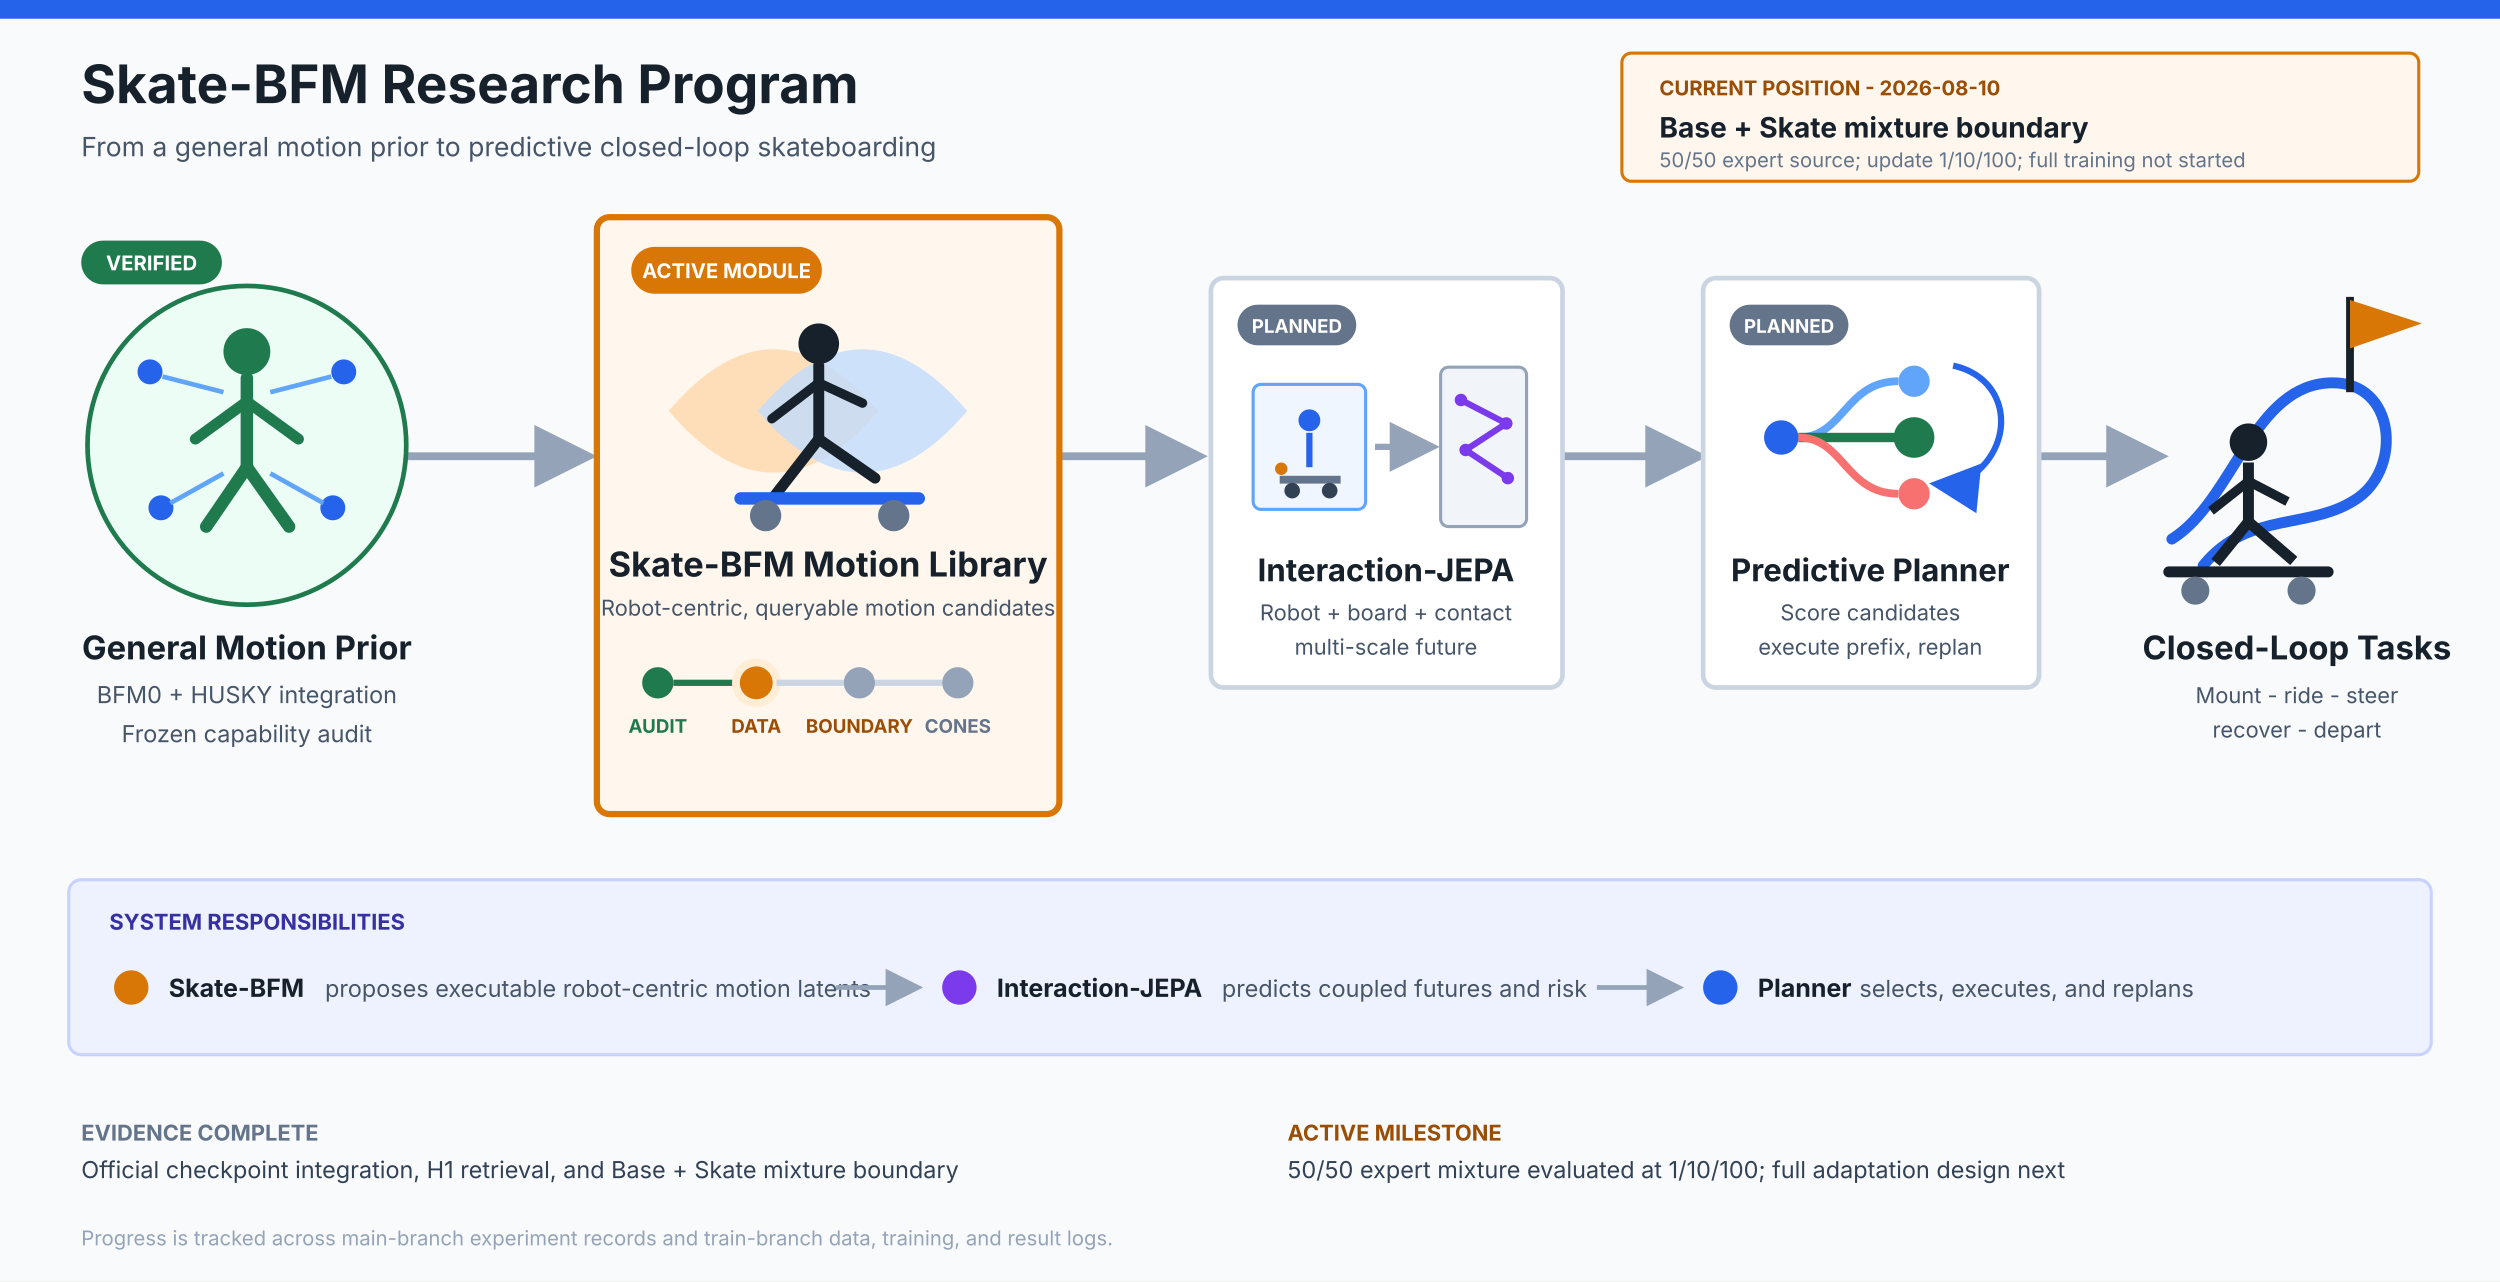
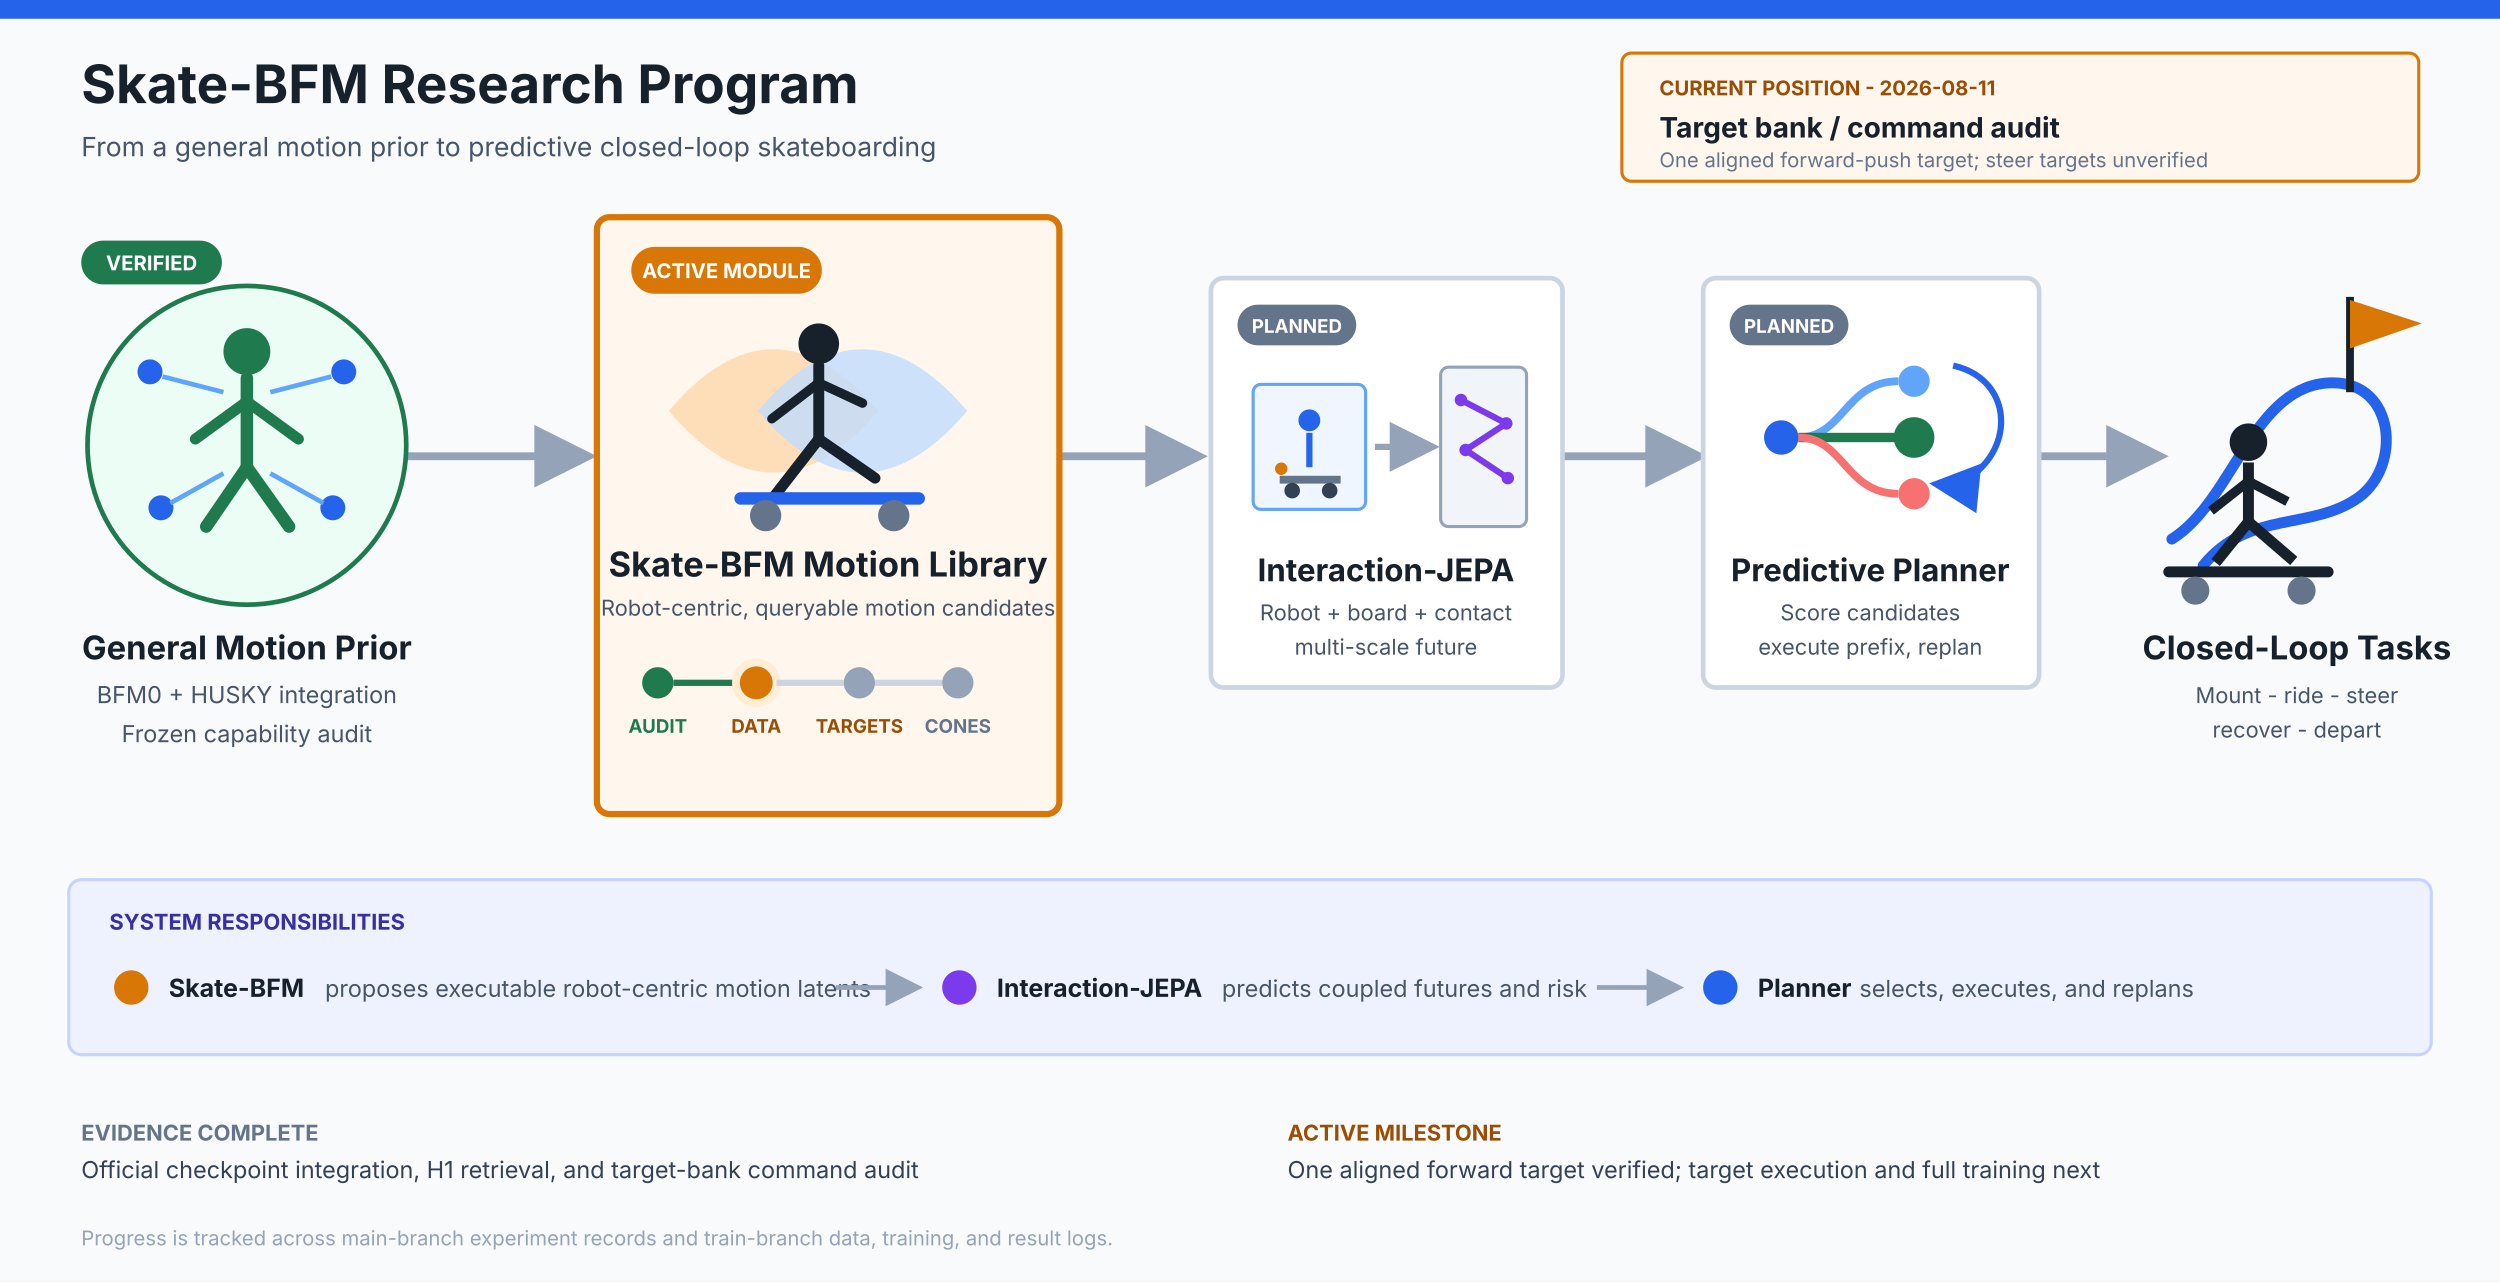
<svg xmlns="http://www.w3.org/2000/svg" width="1600" height="820" viewBox="0 0 1600 820" role="img" aria-labelledby="title desc">
  <defs>
    <marker id="arrow" viewBox="0 0 10 10" refX="8" refY="5" markerWidth="8" markerHeight="8" orient="auto-start-reverse">
      <path d="M 0 0 L 10 5 L 0 10 z" fill="#94a3b8" />
    </marker>
    <marker id="arrow-blue" viewBox="0 0 10 10" refX="8" refY="5" markerWidth="8" markerHeight="8" orient="auto-start-reverse">
      <path d="M 0 0 L 10 5 L 0 10 z" fill="#2563eb" />
    </marker>
  </defs>
  <rect width="1600" height="820" fill="#f8fafc" />
  <rect width="1600" height="12" fill="#2563eb" />
  <text x="52" y="66" fill="#17212b" font-family="Inter, Arial, sans-serif" font-size="34" font-weight="700">Skate-BFM Research Program</text>
  <text x="52" y="100" fill="#475569" font-family="Inter, Arial, sans-serif" font-size="17">From a general motion prior to predictive closed-loop skateboarding</text>
  <rect x="1038" y="34" width="510" height="82" rx="6" fill="#fff7ed" stroke="#d97706" stroke-width="2" />
-   <text x="1062" y="61" fill="#9a4d05" font-family="Inter, Arial, sans-serif" font-size="13" font-weight="700">CURRENT POSITION - 2026-08-10</text>
-   <text x="1062" y="88" fill="#17212b" font-family="Inter, Arial, sans-serif" font-size="18" font-weight="700">Base + Skate mixture boundary</text>
-   <text x="1062" y="107" fill="#64748b" font-family="Inter, Arial, sans-serif" font-size="13">50/50 expert source; update 1/10/100; full training not started</text>
+   <text x="1062" y="61" fill="#9a4d05" font-family="Inter, Arial, sans-serif" font-size="13" font-weight="700">CURRENT POSITION - 2026-08-11</text>
+   <text x="1062" y="88" fill="#17212b" font-family="Inter, Arial, sans-serif" font-size="18" font-weight="700">Target bank / command audit</text>
+   <text x="1062" y="107" fill="#64748b" font-family="Inter, Arial, sans-serif" font-size="13">One aligned forward-push target; steer targets unverified</text>
  <line x1="258" y1="292" x2="374" y2="292" stroke="#94a3b8" stroke-width="5" marker-end="url(#arrow)" />
  <line x1="670" y1="292" x2="765" y2="292" stroke="#94a3b8" stroke-width="5" marker-end="url(#arrow)" />
  <line x1="1000" y1="292" x2="1085" y2="292" stroke="#94a3b8" stroke-width="5" marker-end="url(#arrow)" />
  <line x1="1300" y1="292" x2="1380" y2="292" stroke="#94a3b8" stroke-width="5" marker-end="url(#arrow)" />
  <g font-family="Inter, Arial, sans-serif">
    <circle cx="158" cy="285" r="102" fill="#ecfdf5" stroke="#1f7a4d" stroke-width="3" />
    <circle cx="158" cy="225" r="15" fill="#1f7a4d" />
    <line x1="158" y1="242" x2="158" y2="300" stroke="#1f7a4d" stroke-width="8" stroke-linecap="round" />
    <line x1="158" y1="257" x2="125" y2="281" stroke="#1f7a4d" stroke-width="7" stroke-linecap="round" />
    <line x1="158" y1="257" x2="191" y2="281" stroke="#1f7a4d" stroke-width="7" stroke-linecap="round" />
    <line x1="158" y1="299" x2="132" y2="337" stroke="#1f7a4d" stroke-width="8" stroke-linecap="round" />
    <line x1="158" y1="299" x2="185" y2="337" stroke="#1f7a4d" stroke-width="8" stroke-linecap="round" />
    <circle cx="96" cy="238" r="8" fill="#2563eb" />
    <circle cx="220" cy="238" r="8" fill="#2563eb" />
    <circle cx="103" cy="325" r="8" fill="#2563eb" />
    <circle cx="213" cy="325" r="8" fill="#2563eb" />
    <line x1="104" y1="241" x2="143" y2="251" stroke="#60a5fa" stroke-width="3" />
    <line x1="212" y1="241" x2="173" y2="251" stroke="#60a5fa" stroke-width="3" />
    <line x1="109" y1="322" x2="143" y2="303" stroke="#60a5fa" stroke-width="3" />
    <line x1="207" y1="322" x2="173" y2="303" stroke="#60a5fa" stroke-width="3" />
    <rect x="52" y="154" width="90" height="28" rx="14" fill="#1f7a4d" />
    <text x="97" y="173" fill="#ffffff" font-size="13" font-weight="700" text-anchor="middle">VERIFIED</text>
    <text x="158" y="422" fill="#17212b" font-size="21" font-weight="700" text-anchor="middle">General Motion Prior</text>
    <text x="158" y="450" fill="#475569" font-size="15" text-anchor="middle">BFM0 + HUSKY integration</text>
    <text x="158" y="475" fill="#475569" font-size="15" text-anchor="middle">Frozen capability audit</text>
  </g>
  <g font-family="Inter, Arial, sans-serif">
    <rect x="382" y="139" width="296" height="382" rx="8" fill="#fff7ed" stroke="#d97706" stroke-width="4" />
    <rect x="404" y="158" width="122" height="30" rx="15" fill="#d97706" />
    <text x="465" y="178" fill="#ffffff" font-size="13" font-weight="700" text-anchor="middle">ACTIVE MODULE</text>
    <path d="M 428 263 Q 495 184 562 263 Q 495 342 428 263" fill="#fed7aa" opacity="0.78" />
    <path d="M 485 263 Q 552 184 619 263 Q 552 342 485 263" fill="#bfdbfe" opacity="0.78" />
    <circle cx="524" cy="220" r="13" fill="#17212b" />
    <line x1="524" y1="234" x2="524" y2="282" stroke="#17212b" stroke-width="7" stroke-linecap="round" />
    <line x1="524" y1="245" x2="494" y2="268" stroke="#17212b" stroke-width="6" stroke-linecap="round" />
    <line x1="524" y1="245" x2="552" y2="258" stroke="#17212b" stroke-width="6" stroke-linecap="round" />
    <line x1="524" y1="281" x2="496" y2="317" stroke="#17212b" stroke-width="7" stroke-linecap="round" />
    <line x1="524" y1="281" x2="560" y2="306" stroke="#17212b" stroke-width="7" stroke-linecap="round" />
    <line x1="474" y1="319" x2="588" y2="319" stroke="#2563eb" stroke-width="8" stroke-linecap="round" />
    <circle cx="490" cy="330" r="10" fill="#64748b" />
    <circle cx="572" cy="330" r="10" fill="#64748b" />
    <text x="530" y="369" fill="#17212b" font-size="22" font-weight="700" text-anchor="middle">Skate-BFM Motion Library</text>
    <text x="530" y="394" fill="#475569" font-size="14" text-anchor="middle">Robot-centric, queryable motion candidates</text>
    <circle cx="421" cy="437" r="10" fill="#1f7a4d" />
    <line x1="431" y1="437" x2="474" y2="437" stroke="#1f7a4d" stroke-width="4" />
    <circle cx="484" cy="437" r="13" fill="#d97706" stroke="#ffedd5" stroke-width="5" />
    <line x1="497" y1="437" x2="540" y2="437" stroke="#cbd5e1" stroke-width="4" />
    <circle cx="550" cy="437" r="10" fill="#94a3b8" />
    <line x1="560" y1="437" x2="603" y2="437" stroke="#cbd5e1" stroke-width="4" />
    <circle cx="613" cy="437" r="10" fill="#94a3b8" />
    <text x="421" y="469" fill="#1f7a4d" font-size="12" font-weight="700" text-anchor="middle">AUDIT</text>
    <text x="484" y="469" fill="#9a4d05" font-size="12" font-weight="700" text-anchor="middle">DATA</text>
-     <text x="550" y="469" fill="#9a4d05" font-size="12" font-weight="700" text-anchor="middle">BOUNDARY</text>
+     <text x="550" y="469" fill="#9a4d05" font-size="12" font-weight="700" text-anchor="middle">TARGETS</text>
    <text x="613" y="469" fill="#64748b" font-size="12" font-weight="700" text-anchor="middle">CONES</text>
  </g>
  <g font-family="Inter, Arial, sans-serif">
    <rect x="775" y="178" width="225" height="262" rx="8" fill="#ffffff" stroke="#cbd5e1" stroke-width="3" />
    <rect x="792" y="195" width="76" height="26" rx="13" fill="#64748b" />
    <text x="830" y="213" fill="#ffffff" font-size="12" font-weight="700" text-anchor="middle">PLANNED</text>
    <rect x="802" y="246" width="72" height="80" rx="5" fill="#eff6ff" stroke="#60a5fa" stroke-width="2" />
    <circle cx="838" cy="269" r="7" fill="#2563eb" />
    <line x1="838" y1="277" x2="838" y2="299" stroke="#2563eb" stroke-width="4" />
    <line x1="819" y1="307" x2="858" y2="307" stroke="#64748b" stroke-width="5" />
    <circle cx="827" cy="314" r="5" fill="#334155" />
    <circle cx="851" cy="314" r="5" fill="#334155" />
    <circle cx="820" cy="300" r="4" fill="#d97706" />
    <line x1="880" y1="286" x2="915" y2="286" stroke="#94a3b8" stroke-width="4" marker-end="url(#arrow)" />
    <rect x="922" y="235" width="55" height="102" rx="5" fill="#f1f5f9" stroke="#94a3b8" stroke-width="2" />
    <path d="M 935 256 L 964 271 L 938 288 L 965 306" fill="none" stroke="#7c3aed" stroke-width="4" />
    <circle cx="935" cy="256" r="4" fill="#7c3aed" />
    <circle cx="964" cy="271" r="4" fill="#7c3aed" />
    <circle cx="938" cy="288" r="4" fill="#7c3aed" />
    <circle cx="965" cy="306" r="4" fill="#7c3aed" />
    <text x="887" y="372" fill="#17212b" font-size="20" font-weight="700" text-anchor="middle">Interaction-JEPA</text>
    <text x="887" y="397" fill="#475569" font-size="14" text-anchor="middle">Robot + board + contact</text>
    <text x="887" y="419" fill="#475569" font-size="14" text-anchor="middle">multi-scale future</text>
  </g>
  <g font-family="Inter, Arial, sans-serif">
    <rect x="1090" y="178" width="215" height="262" rx="8" fill="#ffffff" stroke="#cbd5e1" stroke-width="3" />
    <rect x="1107" y="195" width="76" height="26" rx="13" fill="#64748b" />
    <text x="1145" y="213" fill="#ffffff" font-size="12" font-weight="700" text-anchor="middle">PLANNED</text>
    <circle cx="1140" cy="280" r="11" fill="#2563eb" />
    <path d="M 1151 280 C 1180 280 1181 244 1215 244" fill="none" stroke="#60a5fa" stroke-width="5" />
    <path d="M 1151 280 C 1180 280 1181 280 1215 280" fill="none" stroke="#1f7a4d" stroke-width="6" />
    <path d="M 1151 280 C 1180 280 1181 316 1215 316" fill="none" stroke="#f87171" stroke-width="5" />
    <circle cx="1225" cy="244" r="10" fill="#60a5fa" />
    <circle cx="1225" cy="280" r="13" fill="#1f7a4d" />
    <circle cx="1225" cy="316" r="10" fill="#f87171" />
    <path d="M 1250 234 C 1282 241 1289 274 1271 296 C 1262 307 1251 311 1241 310" fill="none" stroke="#2563eb" stroke-width="4" marker-end="url(#arrow-blue)" />
    <text x="1197" y="372" fill="#17212b" font-size="20" font-weight="700" text-anchor="middle">Predictive Planner</text>
    <text x="1197" y="397" fill="#475569" font-size="14" text-anchor="middle">Score candidates</text>
    <text x="1197" y="419" fill="#475569" font-size="14" text-anchor="middle">execute prefix, replan</text>
  </g>
  <g font-family="Inter, Arial, sans-serif">
    <path d="M 1390 345 C 1430 320 1442 245 1493 245 C 1533 245 1537 298 1510 318 C 1480 340 1439 326 1410 362" fill="none" stroke="#2563eb" stroke-width="7" stroke-linecap="round" />
    <line x1="1504" y1="190" x2="1504" y2="251" stroke="#17212b" stroke-width="5" />
    <path d="M 1504 192 L 1550 207 L 1504 223 z" fill="#d97706" />
    <line x1="1388" y1="366" x2="1490" y2="366" stroke="#17212b" stroke-width="7" stroke-linecap="round" />
    <circle cx="1405" cy="378" r="9" fill="#64748b" />
    <circle cx="1473" cy="378" r="9" fill="#64748b" />
    <circle cx="1439" cy="283" r="12" fill="#17212b" />
    <line x1="1439" y1="296" x2="1439" y2="335" stroke="#17212b" stroke-width="7" />
    <line x1="1439" y1="308" x2="1415" y2="327" stroke="#17212b" stroke-width="6" />
    <line x1="1439" y1="308" x2="1464" y2="321" stroke="#17212b" stroke-width="6" />
    <line x1="1439" y1="334" x2="1418" y2="360" stroke="#17212b" stroke-width="7" />
    <line x1="1439" y1="334" x2="1468" y2="359" stroke="#17212b" stroke-width="7" />
    <text x="1470" y="422" fill="#17212b" font-size="21" font-weight="700" text-anchor="middle">Closed-Loop Tasks</text>
    <text x="1470" y="450" fill="#475569" font-size="14" text-anchor="middle">Mount - ride - steer</text>
    <text x="1470" y="472" fill="#475569" font-size="14" text-anchor="middle">recover - depart</text>
  </g>
  <rect x="44" y="563" width="1512" height="112" rx="8" fill="#eef2ff" stroke="#c7d2fe" stroke-width="2" />
  <text x="70" y="595" fill="#3730a3" font-family="Inter, Arial, sans-serif" font-size="14" font-weight="700">SYSTEM RESPONSIBILITIES</text>
  <circle cx="84" cy="632" r="11" fill="#d97706" />
  <text x="108" y="638" fill="#17212b" font-family="Inter, Arial, sans-serif" font-size="16" font-weight="700">Skate-BFM</text>
  <text x="208" y="638" fill="#475569" font-family="Inter, Arial, sans-serif" font-size="15">proposes executable robot-centric motion latents</text>
  <line x1="535" y1="632" x2="586" y2="632" stroke="#94a3b8" stroke-width="3" marker-end="url(#arrow)" />
  <circle cx="614" cy="632" r="11" fill="#7c3aed" />
  <text x="638" y="638" fill="#17212b" font-family="Inter, Arial, sans-serif" font-size="16" font-weight="700">Interaction-JEPA</text>
  <text x="782" y="638" fill="#475569" font-family="Inter, Arial, sans-serif" font-size="15">predicts coupled futures and risk</text>
  <line x1="1022" y1="632" x2="1073" y2="632" stroke="#94a3b8" stroke-width="3" marker-end="url(#arrow)" />
  <circle cx="1101" cy="632" r="11" fill="#2563eb" />
  <text x="1125" y="638" fill="#17212b" font-family="Inter, Arial, sans-serif" font-size="16" font-weight="700">Planner</text>
  <text x="1190" y="638" fill="#475569" font-family="Inter, Arial, sans-serif" font-size="15">selects, executes, and replans</text>
  <text x="52" y="730" fill="#64748b" font-family="Inter, Arial, sans-serif" font-size="14" font-weight="700">EVIDENCE COMPLETE</text>
-   <text x="52" y="754" fill="#334155" font-family="Inter, Arial, sans-serif" font-size="15">Official checkpoint integration, H1 retrieval, and Base + Skate mixture boundary</text>
+   <text x="52" y="754" fill="#334155" font-family="Inter, Arial, sans-serif" font-size="15">Official checkpoint integration, H1 retrieval, and target-bank command audit</text>
  <text x="824" y="730" fill="#9a4d05" font-family="Inter, Arial, sans-serif" font-size="14" font-weight="700">ACTIVE MILESTONE</text>
-   <text x="824" y="754" fill="#334155" font-family="Inter, Arial, sans-serif" font-size="15">50/50 expert mixture evaluated at 1/10/100; full adaptation design next</text>
+   <text x="824" y="754" fill="#334155" font-family="Inter, Arial, sans-serif" font-size="15">One aligned forward target verified; target execution and full training next</text>
  <text x="52" y="797" fill="#94a3b8" font-family="Inter, Arial, sans-serif" font-size="13">Progress is tracked across main-branch experiment records and train-branch data, training, and result logs.</text>
</svg>
